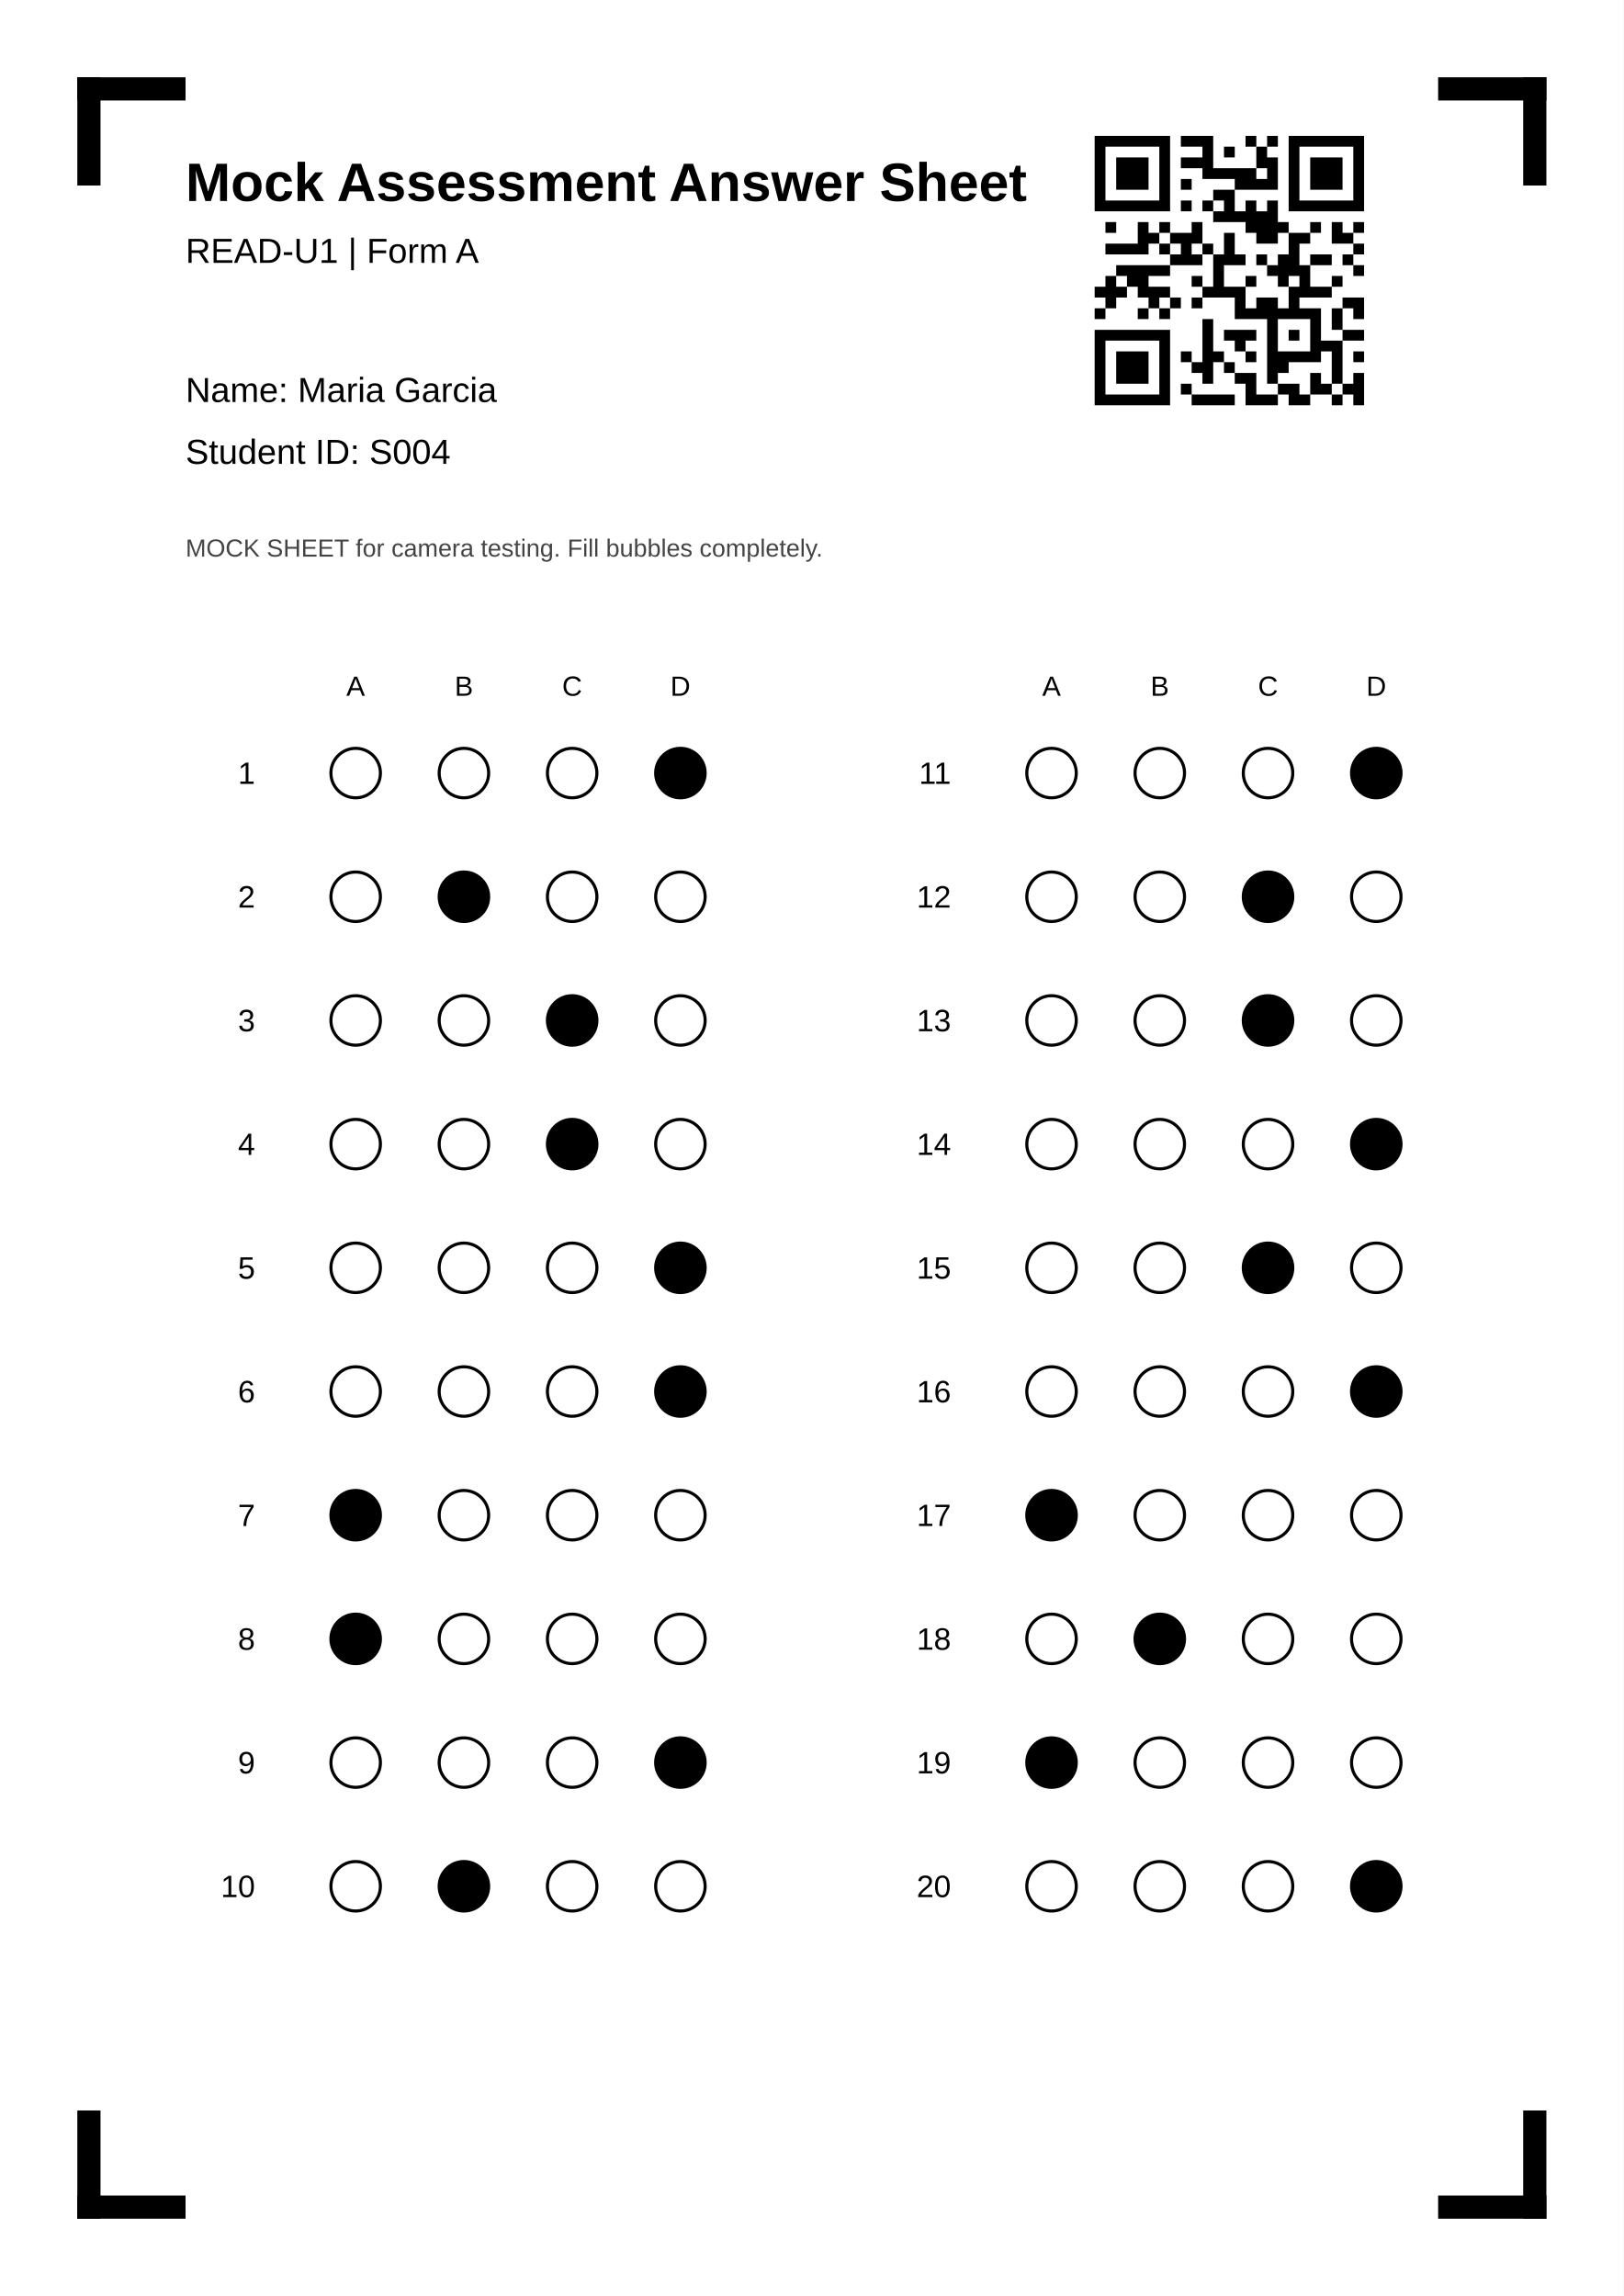
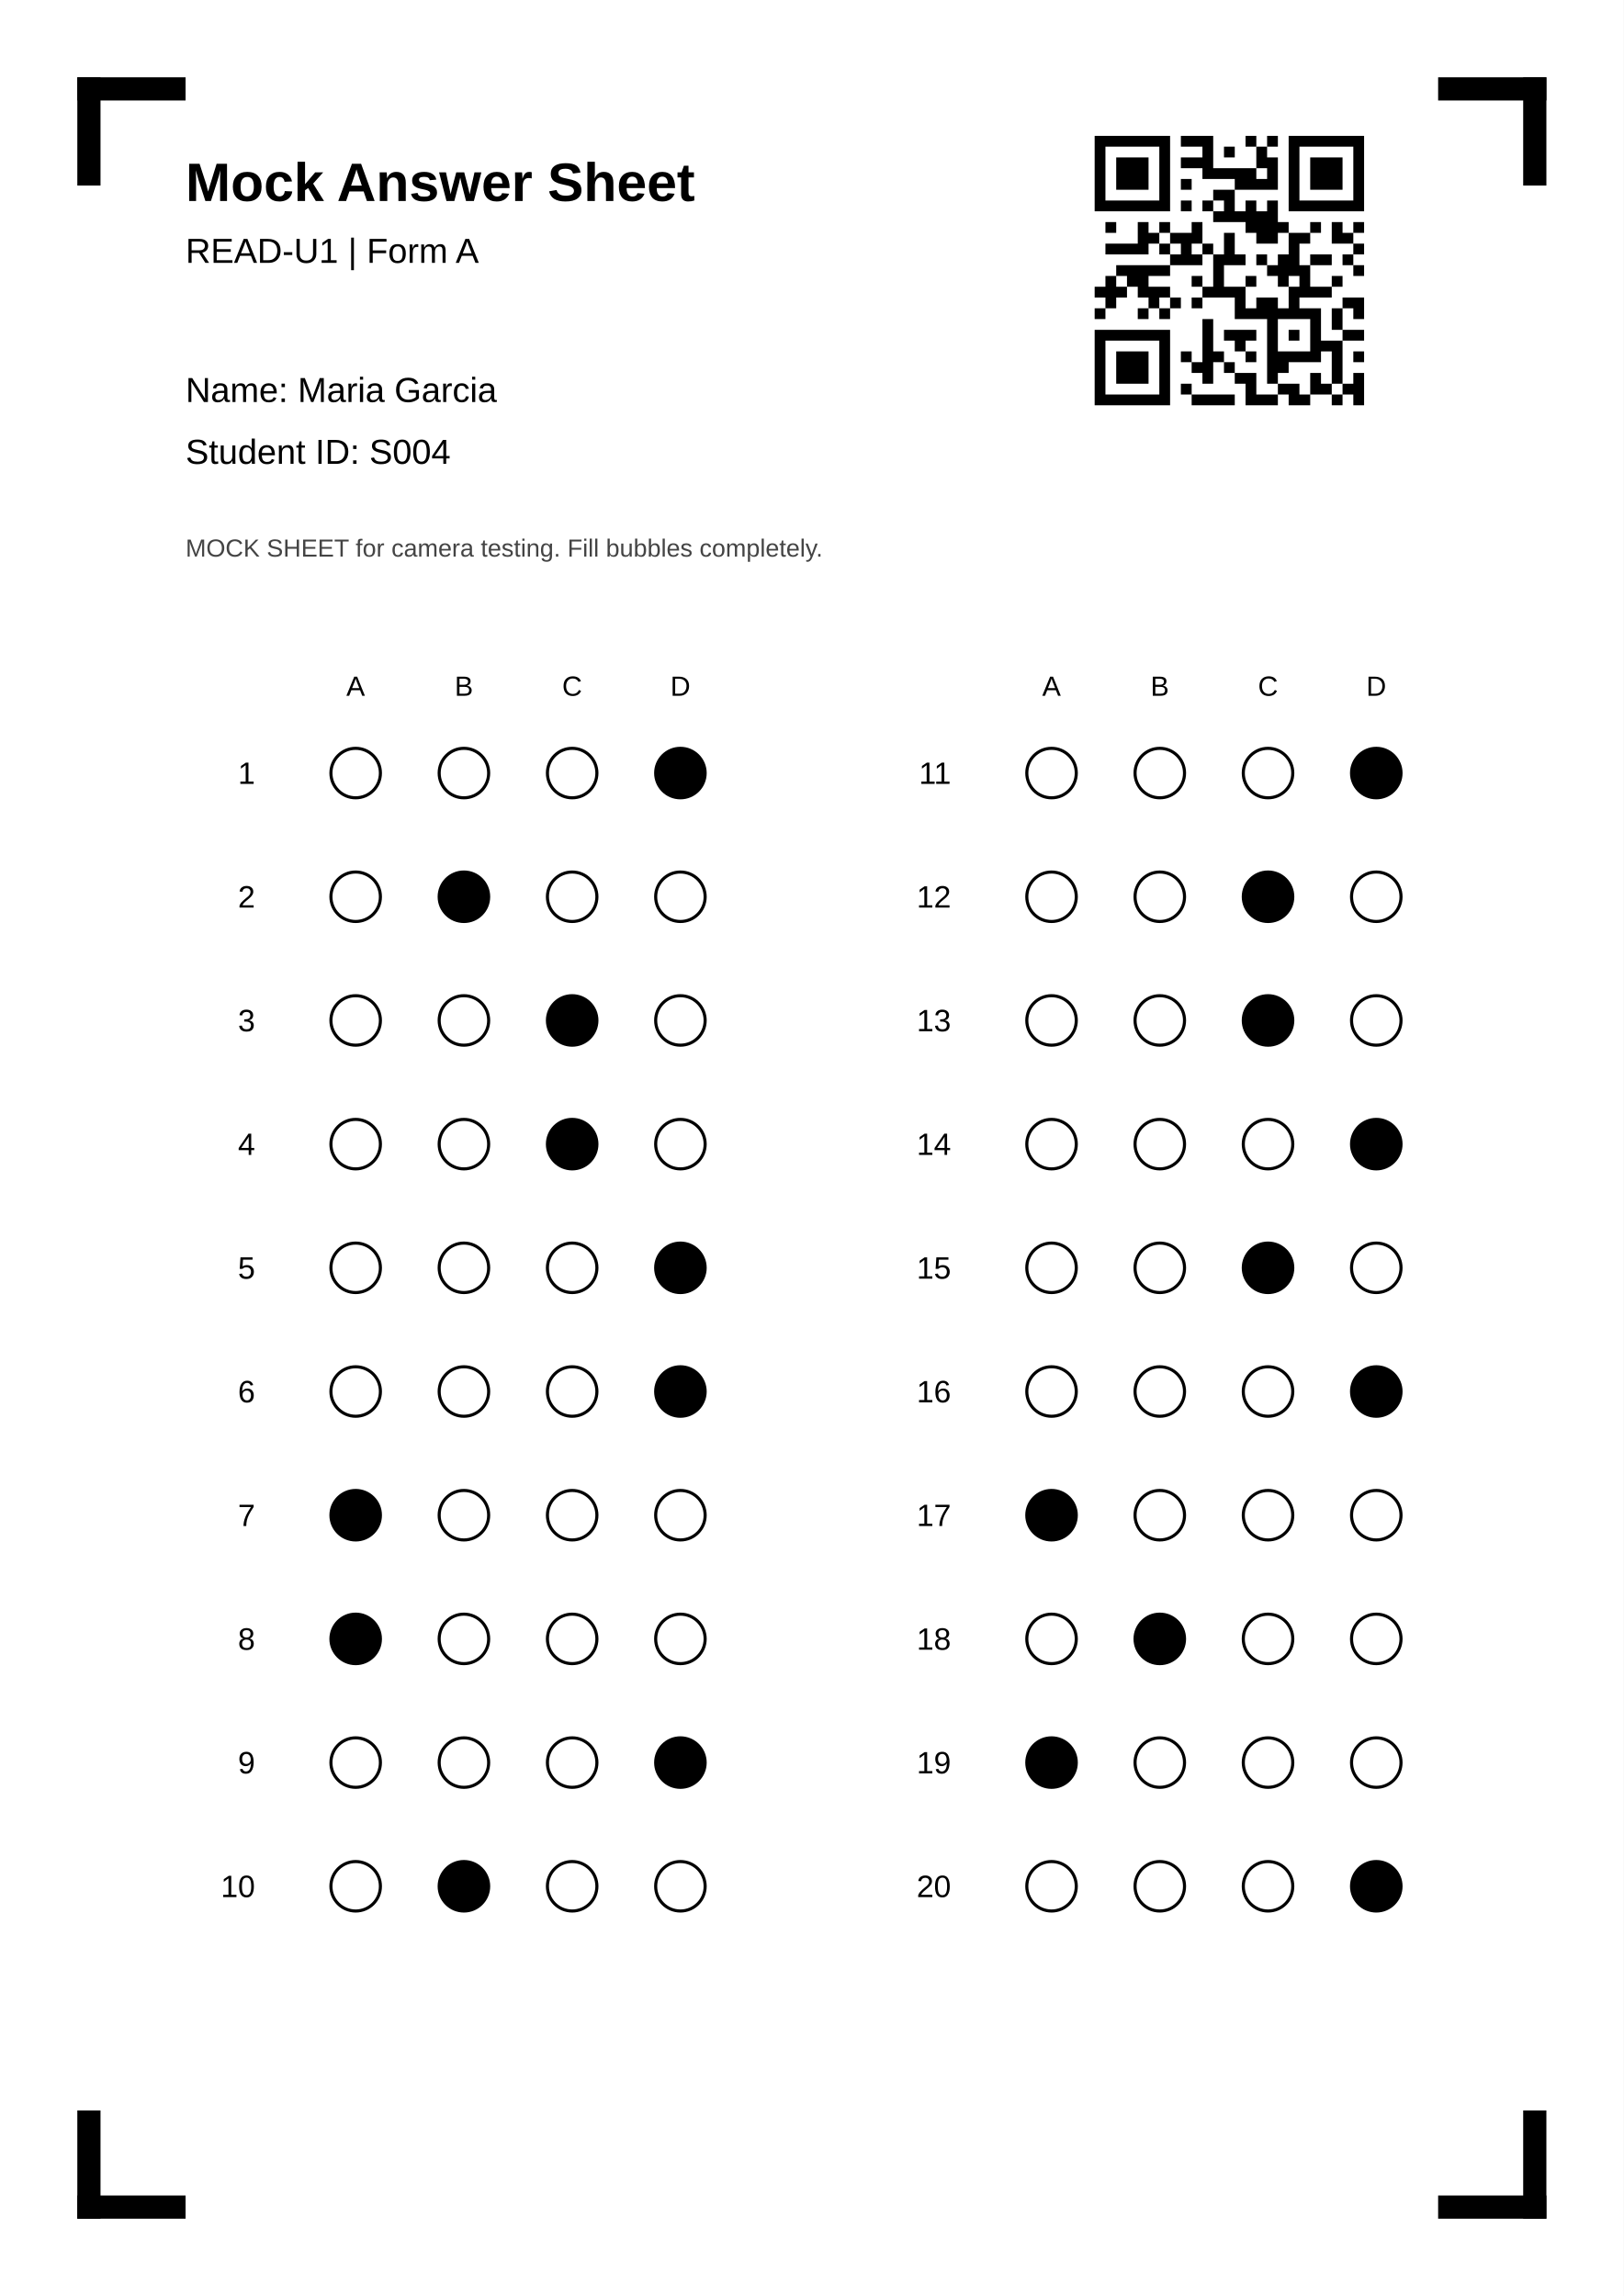
<svg xmlns="http://www.w3.org/2000/svg" width="210mm" height="297mm" viewBox="0 0 210 297" font-family="Arial, Helvetica, sans-serif">
  <rect width="210" height="297" fill="#fff" />
  <rect x="10" y="10" width="14" height="3" fill="#000" />
  <rect x="10" y="10" width="3" height="14" fill="#000" />
  <rect x="186" y="10" width="14" height="3" fill="#000" />
  <rect x="197" y="10" width="3" height="14" fill="#000" />
  <rect x="10" y="284" width="14" height="3" fill="#000" />
  <rect x="10" y="273" width="3" height="14" fill="#000" />
  <rect x="186" y="284" width="14" height="3" fill="#000" />
  <rect x="197" y="273" width="3" height="14" fill="#000" />
  <path fill="#000" d="M141.576 17.576h1.394v1.394h-1.394zM142.970 17.576h1.394v1.394h-1.394zM144.364 17.576h1.394v1.394h-1.394zM145.758 17.576h1.394v1.394h-1.394zM147.152 17.576h1.394v1.394h-1.394zM148.545 17.576h1.394v1.394h-1.394zM149.939 17.576h1.394v1.394h-1.394zM152.727 17.576h1.394v1.394h-1.394zM154.121 17.576h1.394v1.394h-1.394zM155.515 17.576h1.394v1.394h-1.394zM161.091 17.576h1.394v1.394h-1.394zM163.879 17.576h1.394v1.394h-1.394zM166.667 17.576h1.394v1.394h-1.394zM168.061 17.576h1.394v1.394h-1.394zM169.455 17.576h1.394v1.394h-1.394zM170.848 17.576h1.394v1.394h-1.394zM172.242 17.576h1.394v1.394h-1.394zM173.636 17.576h1.394v1.394h-1.394zM175.030 17.576h1.394v1.394h-1.394zM141.576 18.970h1.394v1.394h-1.394zM149.939 18.970h1.394v1.394h-1.394zM155.515 18.970h1.394v1.394h-1.394zM158.303 18.970h1.394v1.394h-1.394zM162.485 18.970h1.394v1.394h-1.394zM166.667 18.970h1.394v1.394h-1.394zM175.030 18.970h1.394v1.394h-1.394zM141.576 20.364h1.394v1.394h-1.394zM144.364 20.364h1.394v1.394h-1.394zM145.758 20.364h1.394v1.394h-1.394zM147.152 20.364h1.394v1.394h-1.394zM149.939 20.364h1.394v1.394h-1.394zM152.727 20.364h1.394v1.394h-1.394zM154.121 20.364h1.394v1.394h-1.394zM155.515 20.364h1.394v1.394h-1.394zM162.485 20.364h1.394v1.394h-1.394zM163.879 20.364h1.394v1.394h-1.394zM166.667 20.364h1.394v1.394h-1.394zM169.455 20.364h1.394v1.394h-1.394zM170.848 20.364h1.394v1.394h-1.394zM172.242 20.364h1.394v1.394h-1.394zM175.030 20.364h1.394v1.394h-1.394zM141.576 21.758h1.394v1.394h-1.394zM144.364 21.758h1.394v1.394h-1.394zM145.758 21.758h1.394v1.394h-1.394zM147.152 21.758h1.394v1.394h-1.394zM149.939 21.758h1.394v1.394h-1.394zM155.515 21.758h1.394v1.394h-1.394zM156.909 21.758h1.394v1.394h-1.394zM158.303 21.758h1.394v1.394h-1.394zM159.697 21.758h1.394v1.394h-1.394zM161.091 21.758h1.394v1.394h-1.394zM163.879 21.758h1.394v1.394h-1.394zM166.667 21.758h1.394v1.394h-1.394zM169.455 21.758h1.394v1.394h-1.394zM170.848 21.758h1.394v1.394h-1.394zM172.242 21.758h1.394v1.394h-1.394zM175.030 21.758h1.394v1.394h-1.394zM141.576 23.152h1.394v1.394h-1.394zM144.364 23.152h1.394v1.394h-1.394zM145.758 23.152h1.394v1.394h-1.394zM147.152 23.152h1.394v1.394h-1.394zM149.939 23.152h1.394v1.394h-1.394zM152.727 23.152h1.394v1.394h-1.394zM159.697 23.152h1.394v1.394h-1.394zM161.091 23.152h1.394v1.394h-1.394zM162.485 23.152h1.394v1.394h-1.394zM163.879 23.152h1.394v1.394h-1.394zM166.667 23.152h1.394v1.394h-1.394zM169.455 23.152h1.394v1.394h-1.394zM170.848 23.152h1.394v1.394h-1.394zM172.242 23.152h1.394v1.394h-1.394zM175.030 23.152h1.394v1.394h-1.394zM141.576 24.545h1.394v1.394h-1.394zM149.939 24.545h1.394v1.394h-1.394zM156.909 24.545h1.394v1.394h-1.394zM158.303 24.545h1.394v1.394h-1.394zM166.667 24.545h1.394v1.394h-1.394zM175.030 24.545h1.394v1.394h-1.394zM141.576 25.939h1.394v1.394h-1.394zM142.970 25.939h1.394v1.394h-1.394zM144.364 25.939h1.394v1.394h-1.394zM145.758 25.939h1.394v1.394h-1.394zM147.152 25.939h1.394v1.394h-1.394zM148.545 25.939h1.394v1.394h-1.394zM149.939 25.939h1.394v1.394h-1.394zM152.727 25.939h1.394v1.394h-1.394zM155.515 25.939h1.394v1.394h-1.394zM158.303 25.939h1.394v1.394h-1.394zM161.091 25.939h1.394v1.394h-1.394zM163.879 25.939h1.394v1.394h-1.394zM166.667 25.939h1.394v1.394h-1.394zM168.061 25.939h1.394v1.394h-1.394zM169.455 25.939h1.394v1.394h-1.394zM170.848 25.939h1.394v1.394h-1.394zM172.242 25.939h1.394v1.394h-1.394zM173.636 25.939h1.394v1.394h-1.394zM175.030 25.939h1.394v1.394h-1.394zM156.909 27.333h1.394v1.394h-1.394zM158.303 27.333h1.394v1.394h-1.394zM159.697 27.333h1.394v1.394h-1.394zM161.091 27.333h1.394v1.394h-1.394zM162.485 27.333h1.394v1.394h-1.394zM163.879 27.333h1.394v1.394h-1.394zM142.970 28.727h1.394v1.394h-1.394zM147.152 28.727h1.394v1.394h-1.394zM149.939 28.727h1.394v1.394h-1.394zM154.121 28.727h1.394v1.394h-1.394zM161.091 28.727h1.394v1.394h-1.394zM162.485 28.727h1.394v1.394h-1.394zM163.879 28.727h1.394v1.394h-1.394zM165.273 28.727h1.394v1.394h-1.394zM169.455 28.727h1.394v1.394h-1.394zM172.242 28.727h1.394v1.394h-1.394zM175.030 28.727h1.394v1.394h-1.394zM147.152 30.121h1.394v1.394h-1.394zM148.545 30.121h1.394v1.394h-1.394zM151.333 30.121h1.394v1.394h-1.394zM152.727 30.121h1.394v1.394h-1.394zM154.121 30.121h1.394v1.394h-1.394zM158.303 30.121h1.394v1.394h-1.394zM162.485 30.121h1.394v1.394h-1.394zM163.879 30.121h1.394v1.394h-1.394zM166.667 30.121h1.394v1.394h-1.394zM168.061 30.121h1.394v1.394h-1.394zM172.242 30.121h1.394v1.394h-1.394zM173.636 30.121h1.394v1.394h-1.394zM142.970 31.515h1.394v1.394h-1.394zM144.364 31.515h1.394v1.394h-1.394zM145.758 31.515h1.394v1.394h-1.394zM147.152 31.515h1.394v1.394h-1.394zM149.939 31.515h1.394v1.394h-1.394zM152.727 31.515h1.394v1.394h-1.394zM155.515 31.515h1.394v1.394h-1.394zM158.303 31.515h1.394v1.394h-1.394zM166.667 31.515h1.394v1.394h-1.394zM175.030 31.515h1.394v1.394h-1.394zM151.333 32.909h1.394v1.394h-1.394zM152.727 32.909h1.394v1.394h-1.394zM154.121 32.909h1.394v1.394h-1.394zM156.909 32.909h1.394v1.394h-1.394zM158.303 32.909h1.394v1.394h-1.394zM159.697 32.909h1.394v1.394h-1.394zM162.485 32.909h1.394v1.394h-1.394zM165.273 32.909h1.394v1.394h-1.394zM166.667 32.909h1.394v1.394h-1.394zM169.455 32.909h1.394v1.394h-1.394zM170.848 32.909h1.394v1.394h-1.394zM173.636 32.909h1.394v1.394h-1.394zM144.364 34.303h1.394v1.394h-1.394zM145.758 34.303h1.394v1.394h-1.394zM147.152 34.303h1.394v1.394h-1.394zM148.545 34.303h1.394v1.394h-1.394zM149.939 34.303h1.394v1.394h-1.394zM156.909 34.303h1.394v1.394h-1.394zM163.879 34.303h1.394v1.394h-1.394zM165.273 34.303h1.394v1.394h-1.394zM166.667 34.303h1.394v1.394h-1.394zM168.061 34.303h1.394v1.394h-1.394zM175.030 34.303h1.394v1.394h-1.394zM142.970 35.697h1.394v1.394h-1.394zM145.758 35.697h1.394v1.394h-1.394zM147.152 35.697h1.394v1.394h-1.394zM154.121 35.697h1.394v1.394h-1.394zM156.909 35.697h1.394v1.394h-1.394zM161.091 35.697h1.394v1.394h-1.394zM165.273 35.697h1.394v1.394h-1.394zM168.061 35.697h1.394v1.394h-1.394zM172.242 35.697h1.394v1.394h-1.394zM141.576 37.091h1.394v1.394h-1.394zM142.970 37.091h1.394v1.394h-1.394zM144.364 37.091h1.394v1.394h-1.394zM147.152 37.091h1.394v1.394h-1.394zM148.545 37.091h1.394v1.394h-1.394zM149.939 37.091h1.394v1.394h-1.394zM155.515 37.091h1.394v1.394h-1.394zM156.909 37.091h1.394v1.394h-1.394zM158.303 37.091h1.394v1.394h-1.394zM159.697 37.091h1.394v1.394h-1.394zM166.667 37.091h1.394v1.394h-1.394zM168.061 37.091h1.394v1.394h-1.394zM169.455 37.091h1.394v1.394h-1.394zM170.848 37.091h1.394v1.394h-1.394zM142.970 38.485h1.394v1.394h-1.394zM148.545 38.485h1.394v1.394h-1.394zM151.333 38.485h1.394v1.394h-1.394zM154.121 38.485h1.394v1.394h-1.394zM159.697 38.485h1.394v1.394h-1.394zM162.485 38.485h1.394v1.394h-1.394zM163.879 38.485h1.394v1.394h-1.394zM166.667 38.485h1.394v1.394h-1.394zM173.636 38.485h1.394v1.394h-1.394zM175.030 38.485h1.394v1.394h-1.394zM141.576 39.879h1.394v1.394h-1.394zM147.152 39.879h1.394v1.394h-1.394zM149.939 39.879h1.394v1.394h-1.394zM159.697 39.879h1.394v1.394h-1.394zM161.091 39.879h1.394v1.394h-1.394zM162.485 39.879h1.394v1.394h-1.394zM163.879 39.879h1.394v1.394h-1.394zM165.273 39.879h1.394v1.394h-1.394zM166.667 39.879h1.394v1.394h-1.394zM168.061 39.879h1.394v1.394h-1.394zM169.455 39.879h1.394v1.394h-1.394zM172.242 39.879h1.394v1.394h-1.394zM175.030 39.879h1.394v1.394h-1.394zM155.515 41.273h1.394v1.394h-1.394zM163.879 41.273h1.394v1.394h-1.394zM169.455 41.273h1.394v1.394h-1.394zM172.242 41.273h1.394v1.394h-1.394zM141.576 42.667h1.394v1.394h-1.394zM142.970 42.667h1.394v1.394h-1.394zM144.364 42.667h1.394v1.394h-1.394zM145.758 42.667h1.394v1.394h-1.394zM147.152 42.667h1.394v1.394h-1.394zM148.545 42.667h1.394v1.394h-1.394zM149.939 42.667h1.394v1.394h-1.394zM155.515 42.667h1.394v1.394h-1.394zM158.303 42.667h1.394v1.394h-1.394zM159.697 42.667h1.394v1.394h-1.394zM161.091 42.667h1.394v1.394h-1.394zM163.879 42.667h1.394v1.394h-1.394zM166.667 42.667h1.394v1.394h-1.394zM169.455 42.667h1.394v1.394h-1.394zM173.636 42.667h1.394v1.394h-1.394zM175.030 42.667h1.394v1.394h-1.394zM141.576 44.061h1.394v1.394h-1.394zM149.939 44.061h1.394v1.394h-1.394zM155.515 44.061h1.394v1.394h-1.394zM159.697 44.061h1.394v1.394h-1.394zM163.879 44.061h1.394v1.394h-1.394zM169.455 44.061h1.394v1.394h-1.394zM170.848 44.061h1.394v1.394h-1.394zM172.242 44.061h1.394v1.394h-1.394zM141.576 45.455h1.394v1.394h-1.394zM144.364 45.455h1.394v1.394h-1.394zM145.758 45.455h1.394v1.394h-1.394zM147.152 45.455h1.394v1.394h-1.394zM149.939 45.455h1.394v1.394h-1.394zM152.727 45.455h1.394v1.394h-1.394zM155.515 45.455h1.394v1.394h-1.394zM156.909 45.455h1.394v1.394h-1.394zM161.091 45.455h1.394v1.394h-1.394zM163.879 45.455h1.394v1.394h-1.394zM165.273 45.455h1.394v1.394h-1.394zM166.667 45.455h1.394v1.394h-1.394zM168.061 45.455h1.394v1.394h-1.394zM169.455 45.455h1.394v1.394h-1.394zM172.242 45.455h1.394v1.394h-1.394zM175.030 45.455h1.394v1.394h-1.394zM141.576 46.848h1.394v1.394h-1.394zM144.364 46.848h1.394v1.394h-1.394zM145.758 46.848h1.394v1.394h-1.394zM147.152 46.848h1.394v1.394h-1.394zM149.939 46.848h1.394v1.394h-1.394zM154.121 46.848h1.394v1.394h-1.394zM155.515 46.848h1.394v1.394h-1.394zM158.303 46.848h1.394v1.394h-1.394zM163.879 46.848h1.394v1.394h-1.394zM165.273 46.848h1.394v1.394h-1.394zM172.242 46.848h1.394v1.394h-1.394zM141.576 48.242h1.394v1.394h-1.394zM144.364 48.242h1.394v1.394h-1.394zM145.758 48.242h1.394v1.394h-1.394zM147.152 48.242h1.394v1.394h-1.394zM149.939 48.242h1.394v1.394h-1.394zM155.515 48.242h1.394v1.394h-1.394zM159.697 48.242h1.394v1.394h-1.394zM161.091 48.242h1.394v1.394h-1.394zM163.879 48.242h1.394v1.394h-1.394zM169.455 48.242h1.394v1.394h-1.394zM172.242 48.242h1.394v1.394h-1.394zM175.030 48.242h1.394v1.394h-1.394zM141.576 49.636h1.394v1.394h-1.394zM149.939 49.636h1.394v1.394h-1.394zM152.727 49.636h1.394v1.394h-1.394zM161.091 49.636h1.394v1.394h-1.394zM165.273 49.636h1.394v1.394h-1.394zM166.667 49.636h1.394v1.394h-1.394zM169.455 49.636h1.394v1.394h-1.394zM170.848 49.636h1.394v1.394h-1.394zM173.636 49.636h1.394v1.394h-1.394zM175.030 49.636h1.394v1.394h-1.394zM141.576 51.030h1.394v1.394h-1.394zM142.970 51.030h1.394v1.394h-1.394zM144.364 51.030h1.394v1.394h-1.394zM145.758 51.030h1.394v1.394h-1.394zM147.152 51.030h1.394v1.394h-1.394zM148.545 51.030h1.394v1.394h-1.394zM149.939 51.030h1.394v1.394h-1.394zM154.121 51.030h1.394v1.394h-1.394zM155.515 51.030h1.394v1.394h-1.394zM156.909 51.030h1.394v1.394h-1.394zM158.303 51.030h1.394v1.394h-1.394zM161.091 51.030h1.394v1.394h-1.394zM162.485 51.030h1.394v1.394h-1.394zM163.879 51.030h1.394v1.394h-1.394zM166.667 51.030h1.394v1.394h-1.394zM168.061 51.030h1.394v1.394h-1.394zM172.242 51.030h1.394v1.394h-1.394zM175.030 51.030h1.394v1.394h-1.394z" />
-   <text x="24" y="26" font-size="7" font-weight="bold">Mock Assessment Answer Sheet</text>
+   <text x="24" y="26" font-size="7" font-weight="bold">Mock Answer Sheet</text>
  <text x="24" y="34" font-size="4.5">READ-U1  |  Form A</text>
  <text x="24" y="52" font-size="4.5">Name: Maria Garcia</text>
  <text x="24" y="60" font-size="4.5">Student ID: S004</text>
  <text x="24" y="72" font-size="3.2" fill="#444">MOCK SHEET for camera testing. Fill bubbles completely.</text>
  <text x="46" y="90" font-size="3.6" text-anchor="middle">A</text>
  <text x="60" y="90" font-size="3.6" text-anchor="middle">B</text>
  <text x="74" y="90" font-size="3.6" text-anchor="middle">C</text>
  <text x="88" y="90" font-size="3.6" text-anchor="middle">D</text>
  <text x="136" y="90" font-size="3.6" text-anchor="middle">A</text>
  <text x="150" y="90" font-size="3.6" text-anchor="middle">B</text>
  <text x="164" y="90" font-size="3.6" text-anchor="middle">C</text>
  <text x="178" y="90" font-size="3.6" text-anchor="middle">D</text>
  <circle cx="46" cy="100" r="3.2" fill="none" stroke="#000" stroke-width="0.4" />
  <text x="33" y="101.4" font-size="4" text-anchor="end">1</text>
  <circle cx="60" cy="100" r="3.2" fill="none" stroke="#000" stroke-width="0.4" />
  <circle cx="74" cy="100" r="3.2" fill="none" stroke="#000" stroke-width="0.4" />
  <circle cx="88" cy="100" r="3.2" fill="#000" stroke="#000" stroke-width="0.4" />
  <circle cx="46" cy="116" r="3.2" fill="none" stroke="#000" stroke-width="0.4" />
  <text x="33" y="117.4" font-size="4" text-anchor="end">2</text>
  <circle cx="60" cy="116" r="3.2" fill="#000" stroke="#000" stroke-width="0.4" />
  <circle cx="74" cy="116" r="3.2" fill="none" stroke="#000" stroke-width="0.4" />
  <circle cx="88" cy="116" r="3.2" fill="none" stroke="#000" stroke-width="0.4" />
  <circle cx="46" cy="132" r="3.2" fill="none" stroke="#000" stroke-width="0.4" />
  <text x="33" y="133.4" font-size="4" text-anchor="end">3</text>
  <circle cx="60" cy="132" r="3.2" fill="none" stroke="#000" stroke-width="0.4" />
  <circle cx="74" cy="132" r="3.2" fill="#000" stroke="#000" stroke-width="0.4" />
  <circle cx="88" cy="132" r="3.2" fill="none" stroke="#000" stroke-width="0.4" />
  <circle cx="46" cy="148" r="3.2" fill="none" stroke="#000" stroke-width="0.4" />
  <text x="33" y="149.4" font-size="4" text-anchor="end">4</text>
  <circle cx="60" cy="148" r="3.2" fill="none" stroke="#000" stroke-width="0.4" />
  <circle cx="74" cy="148" r="3.2" fill="#000" stroke="#000" stroke-width="0.4" />
  <circle cx="88" cy="148" r="3.2" fill="none" stroke="#000" stroke-width="0.4" />
  <circle cx="46" cy="164" r="3.2" fill="none" stroke="#000" stroke-width="0.4" />
  <text x="33" y="165.4" font-size="4" text-anchor="end">5</text>
  <circle cx="60" cy="164" r="3.2" fill="none" stroke="#000" stroke-width="0.4" />
  <circle cx="74" cy="164" r="3.2" fill="none" stroke="#000" stroke-width="0.4" />
  <circle cx="88" cy="164" r="3.2" fill="#000" stroke="#000" stroke-width="0.4" />
  <circle cx="46" cy="180" r="3.2" fill="none" stroke="#000" stroke-width="0.4" />
  <text x="33" y="181.4" font-size="4" text-anchor="end">6</text>
  <circle cx="60" cy="180" r="3.2" fill="none" stroke="#000" stroke-width="0.4" />
  <circle cx="74" cy="180" r="3.2" fill="none" stroke="#000" stroke-width="0.4" />
  <circle cx="88" cy="180" r="3.2" fill="#000" stroke="#000" stroke-width="0.4" />
  <circle cx="46" cy="196" r="3.2" fill="#000" stroke="#000" stroke-width="0.4" />
  <text x="33" y="197.4" font-size="4" text-anchor="end">7</text>
  <circle cx="60" cy="196" r="3.2" fill="none" stroke="#000" stroke-width="0.4" />
  <circle cx="74" cy="196" r="3.2" fill="none" stroke="#000" stroke-width="0.4" />
  <circle cx="88" cy="196" r="3.2" fill="none" stroke="#000" stroke-width="0.4" />
  <circle cx="46" cy="212" r="3.2" fill="#000" stroke="#000" stroke-width="0.4" />
  <text x="33" y="213.4" font-size="4" text-anchor="end">8</text>
  <circle cx="60" cy="212" r="3.2" fill="none" stroke="#000" stroke-width="0.4" />
  <circle cx="74" cy="212" r="3.2" fill="none" stroke="#000" stroke-width="0.4" />
  <circle cx="88" cy="212" r="3.2" fill="none" stroke="#000" stroke-width="0.4" />
  <circle cx="46" cy="228" r="3.2" fill="none" stroke="#000" stroke-width="0.4" />
  <text x="33" y="229.4" font-size="4" text-anchor="end">9</text>
  <circle cx="60" cy="228" r="3.2" fill="none" stroke="#000" stroke-width="0.4" />
  <circle cx="74" cy="228" r="3.2" fill="none" stroke="#000" stroke-width="0.4" />
  <circle cx="88" cy="228" r="3.2" fill="#000" stroke="#000" stroke-width="0.4" />
  <circle cx="46" cy="244" r="3.2" fill="none" stroke="#000" stroke-width="0.4" />
  <text x="33" y="245.4" font-size="4" text-anchor="end">10</text>
  <circle cx="60" cy="244" r="3.2" fill="#000" stroke="#000" stroke-width="0.4" />
  <circle cx="74" cy="244" r="3.2" fill="none" stroke="#000" stroke-width="0.4" />
  <circle cx="88" cy="244" r="3.2" fill="none" stroke="#000" stroke-width="0.4" />
  <circle cx="136" cy="100" r="3.2" fill="none" stroke="#000" stroke-width="0.4" />
  <text x="123" y="101.4" font-size="4" text-anchor="end">11</text>
  <circle cx="150" cy="100" r="3.2" fill="none" stroke="#000" stroke-width="0.4" />
  <circle cx="164" cy="100" r="3.2" fill="none" stroke="#000" stroke-width="0.4" />
  <circle cx="178" cy="100" r="3.2" fill="#000" stroke="#000" stroke-width="0.4" />
  <circle cx="136" cy="116" r="3.2" fill="none" stroke="#000" stroke-width="0.4" />
  <text x="123" y="117.4" font-size="4" text-anchor="end">12</text>
  <circle cx="150" cy="116" r="3.2" fill="none" stroke="#000" stroke-width="0.4" />
  <circle cx="164" cy="116" r="3.2" fill="#000" stroke="#000" stroke-width="0.4" />
  <circle cx="178" cy="116" r="3.2" fill="none" stroke="#000" stroke-width="0.4" />
  <circle cx="136" cy="132" r="3.2" fill="none" stroke="#000" stroke-width="0.4" />
  <text x="123" y="133.4" font-size="4" text-anchor="end">13</text>
  <circle cx="150" cy="132" r="3.2" fill="none" stroke="#000" stroke-width="0.4" />
  <circle cx="164" cy="132" r="3.2" fill="#000" stroke="#000" stroke-width="0.4" />
  <circle cx="178" cy="132" r="3.2" fill="none" stroke="#000" stroke-width="0.4" />
  <circle cx="136" cy="148" r="3.2" fill="none" stroke="#000" stroke-width="0.4" />
  <text x="123" y="149.4" font-size="4" text-anchor="end">14</text>
  <circle cx="150" cy="148" r="3.2" fill="none" stroke="#000" stroke-width="0.4" />
  <circle cx="164" cy="148" r="3.2" fill="none" stroke="#000" stroke-width="0.4" />
  <circle cx="178" cy="148" r="3.2" fill="#000" stroke="#000" stroke-width="0.4" />
  <circle cx="136" cy="164" r="3.2" fill="none" stroke="#000" stroke-width="0.4" />
  <text x="123" y="165.4" font-size="4" text-anchor="end">15</text>
  <circle cx="150" cy="164" r="3.2" fill="none" stroke="#000" stroke-width="0.4" />
  <circle cx="164" cy="164" r="3.2" fill="#000" stroke="#000" stroke-width="0.4" />
  <circle cx="178" cy="164" r="3.2" fill="none" stroke="#000" stroke-width="0.4" />
  <circle cx="136" cy="180" r="3.2" fill="none" stroke="#000" stroke-width="0.4" />
  <text x="123" y="181.4" font-size="4" text-anchor="end">16</text>
  <circle cx="150" cy="180" r="3.2" fill="none" stroke="#000" stroke-width="0.4" />
  <circle cx="164" cy="180" r="3.2" fill="none" stroke="#000" stroke-width="0.4" />
  <circle cx="178" cy="180" r="3.2" fill="#000" stroke="#000" stroke-width="0.4" />
  <circle cx="136" cy="196" r="3.2" fill="#000" stroke="#000" stroke-width="0.4" />
  <text x="123" y="197.4" font-size="4" text-anchor="end">17</text>
  <circle cx="150" cy="196" r="3.2" fill="none" stroke="#000" stroke-width="0.4" />
  <circle cx="164" cy="196" r="3.2" fill="none" stroke="#000" stroke-width="0.4" />
  <circle cx="178" cy="196" r="3.2" fill="none" stroke="#000" stroke-width="0.4" />
  <circle cx="136" cy="212" r="3.2" fill="none" stroke="#000" stroke-width="0.4" />
  <text x="123" y="213.4" font-size="4" text-anchor="end">18</text>
  <circle cx="150" cy="212" r="3.2" fill="#000" stroke="#000" stroke-width="0.4" />
  <circle cx="164" cy="212" r="3.2" fill="none" stroke="#000" stroke-width="0.4" />
  <circle cx="178" cy="212" r="3.2" fill="none" stroke="#000" stroke-width="0.4" />
  <circle cx="136" cy="228" r="3.2" fill="#000" stroke="#000" stroke-width="0.4" />
  <text x="123" y="229.4" font-size="4" text-anchor="end">19</text>
  <circle cx="150" cy="228" r="3.2" fill="none" stroke="#000" stroke-width="0.4" />
  <circle cx="164" cy="228" r="3.2" fill="none" stroke="#000" stroke-width="0.4" />
  <circle cx="178" cy="228" r="3.2" fill="none" stroke="#000" stroke-width="0.4" />
  <circle cx="136" cy="244" r="3.2" fill="none" stroke="#000" stroke-width="0.4" />
  <text x="123" y="245.4" font-size="4" text-anchor="end">20</text>
  <circle cx="150" cy="244" r="3.2" fill="none" stroke="#000" stroke-width="0.4" />
  <circle cx="164" cy="244" r="3.2" fill="none" stroke="#000" stroke-width="0.4" />
  <circle cx="178" cy="244" r="3.2" fill="#000" stroke="#000" stroke-width="0.4" />
</svg>
